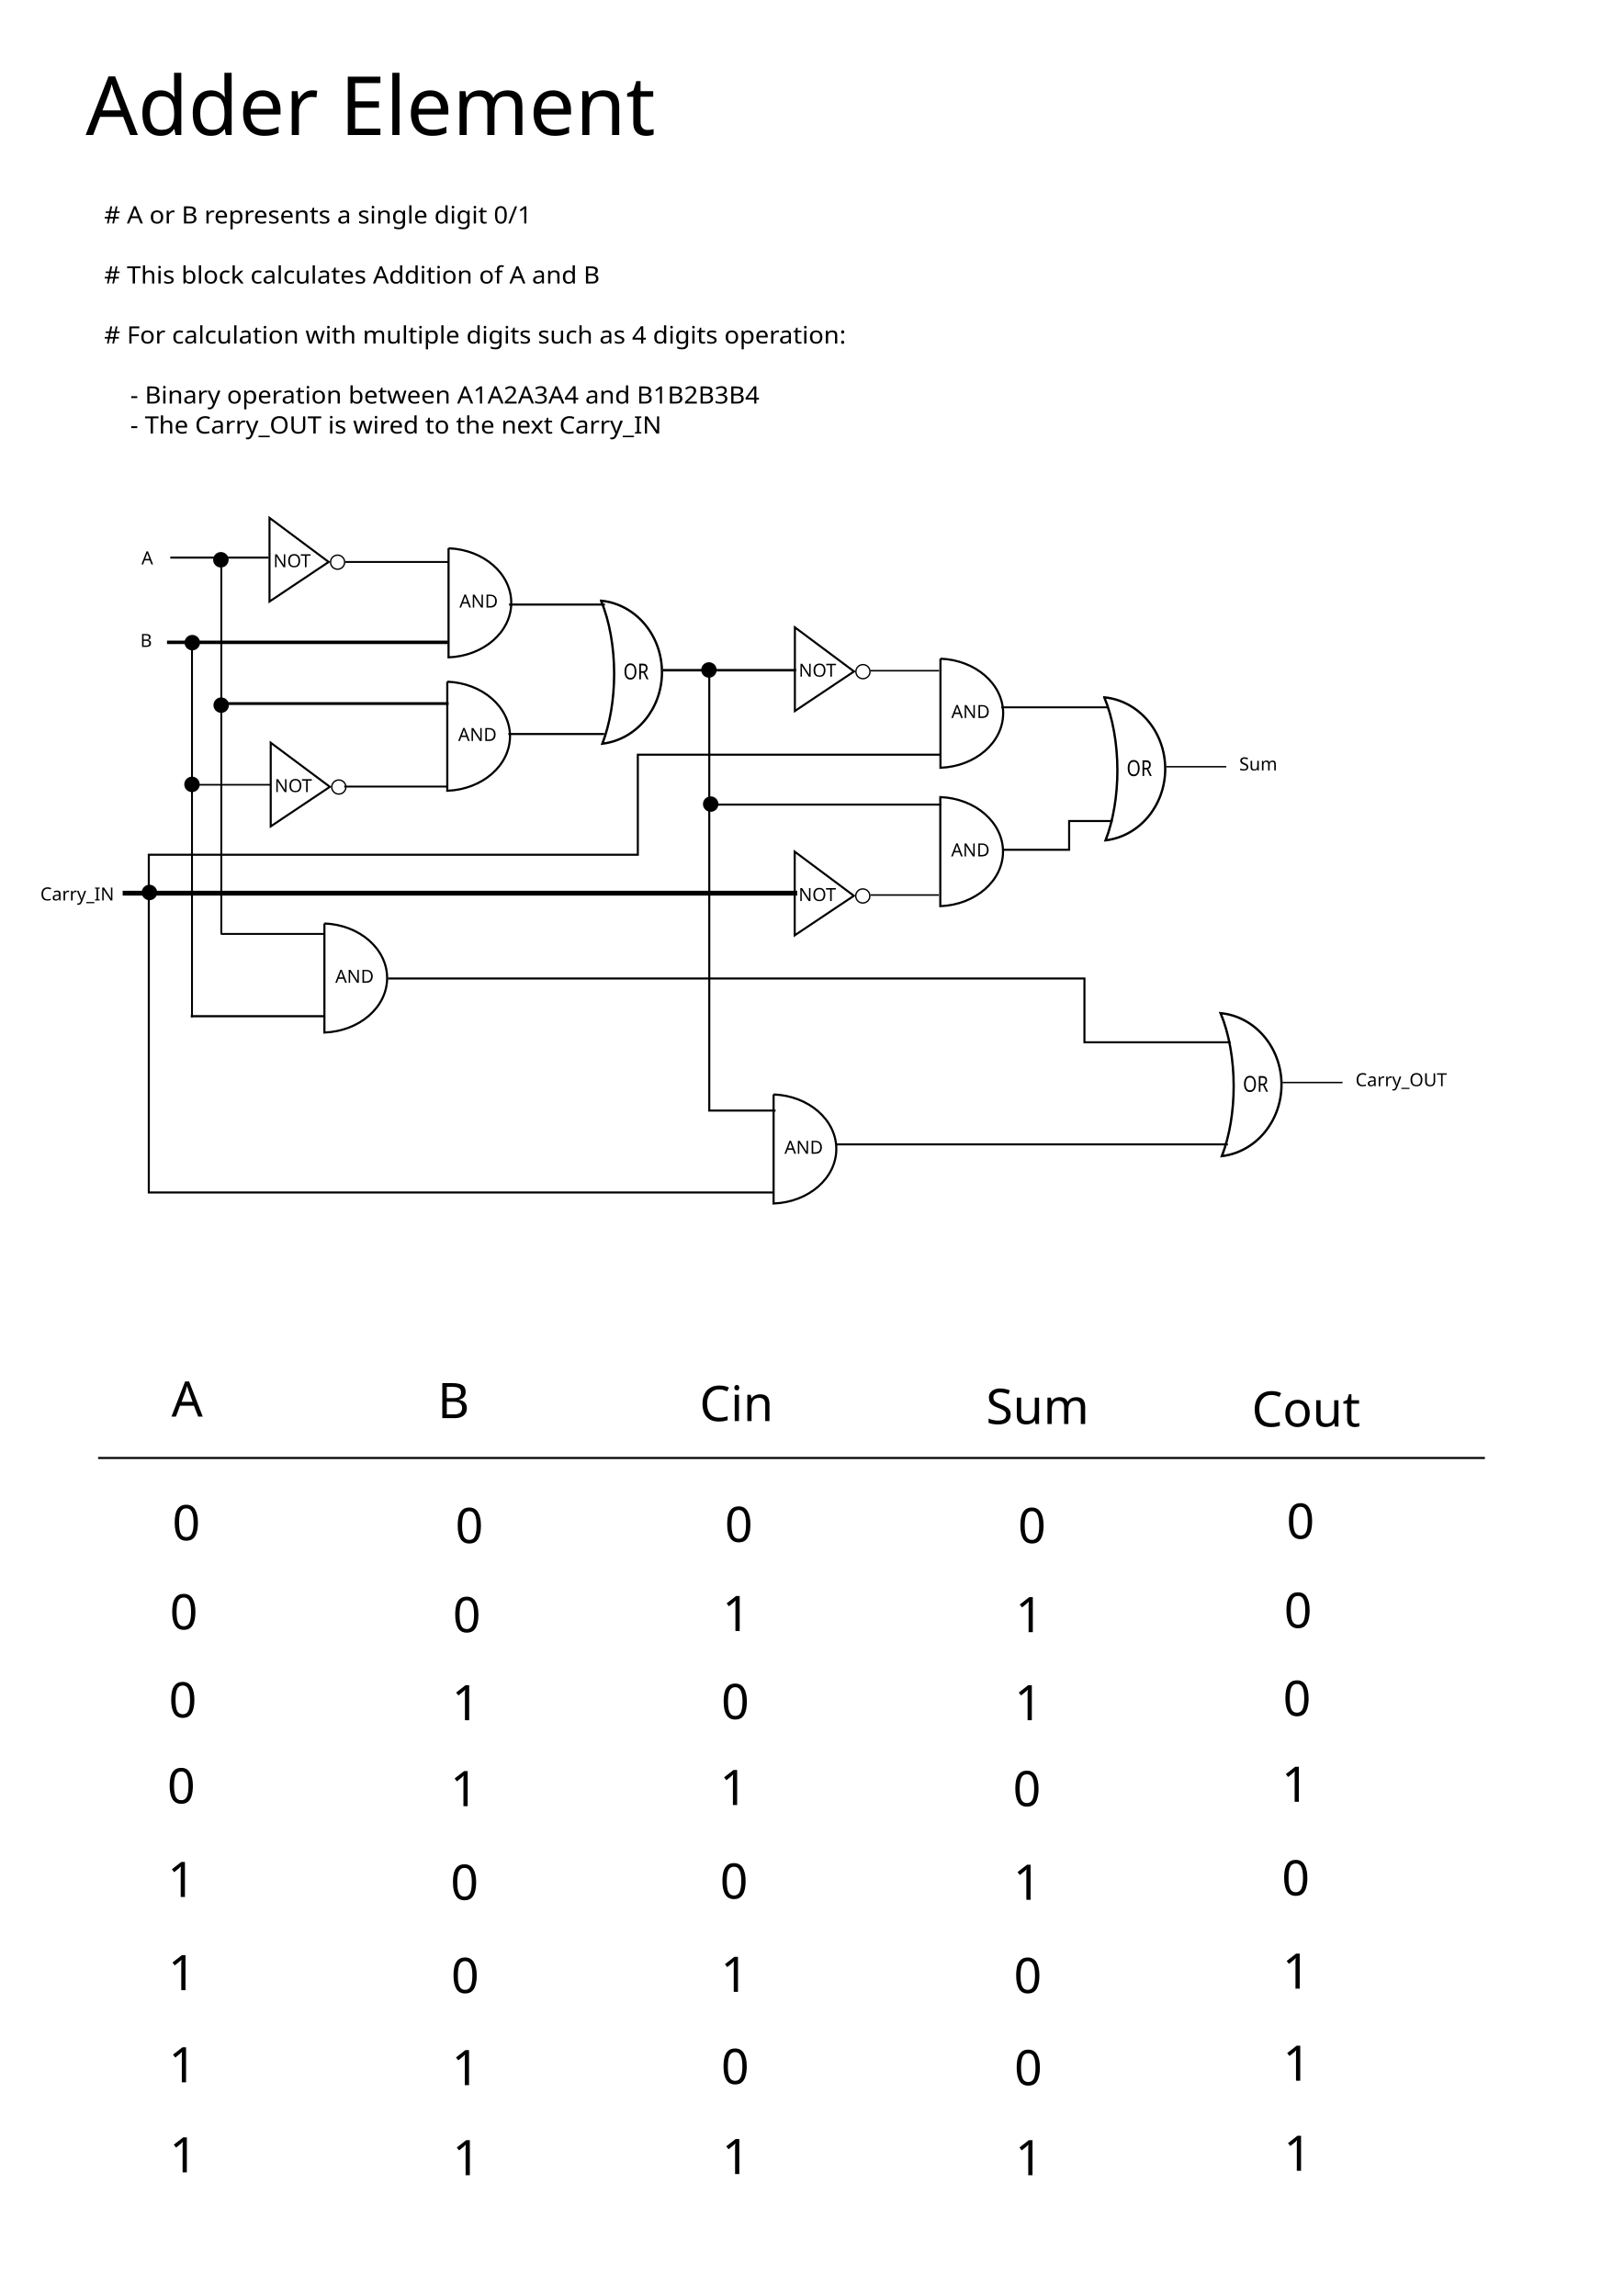
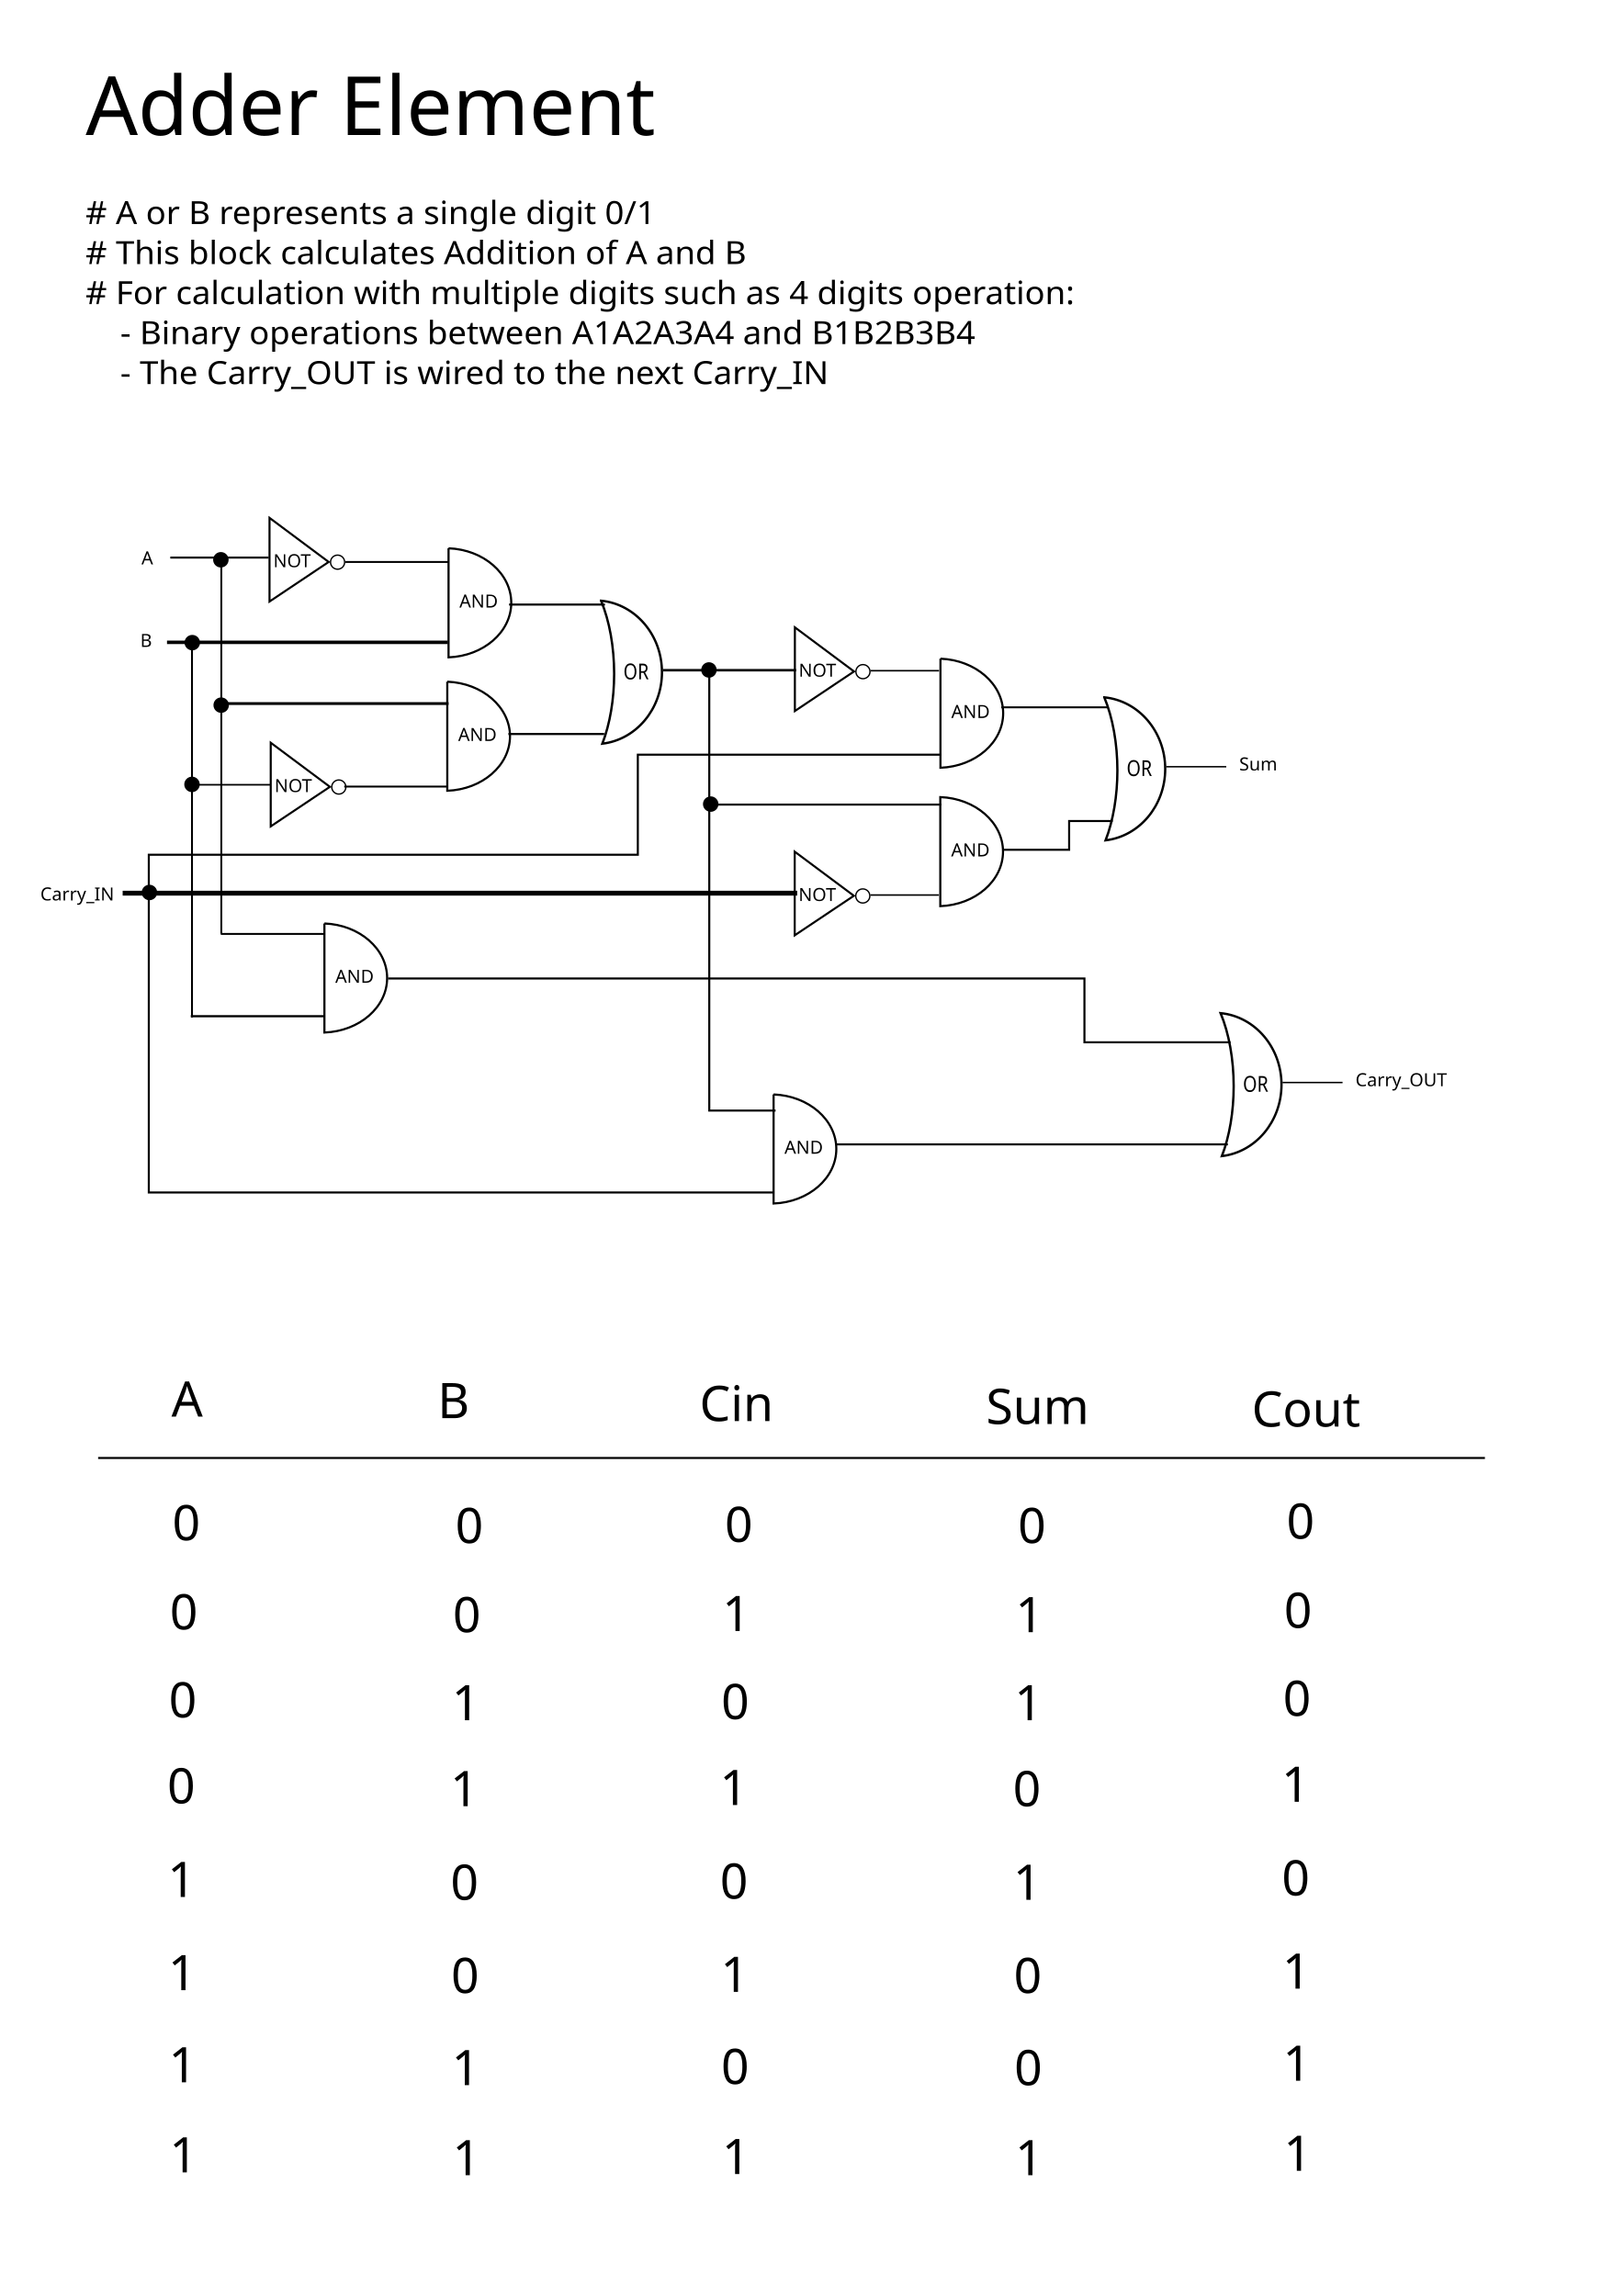
<svg xmlns="http://www.w3.org/2000/svg" width="210mm" height="297mm" viewBox="0 0 210 297" version="1.1" id="svg5">
  <defs id="defs2">
    </defs>
  <g id="layer1">
    <path style="fill:none;stroke:#000000;stroke-width:0.265px;stroke-linecap:butt;stroke-linejoin:miter;stroke-opacity:1" d="m 34.857,66.989 v 10.82 l 7.65,-5.116 z" id="path1261" />
    <ellipse style="fill:none;stroke:#000000;stroke-width:0.175;stroke-opacity:1" id="path1619" cx="43.661" cy="72.719" rx="0.912" ry="0.912" />
    <text xml:space="preserve" style="font-style:normal;font-weight:normal;font-size:2.346px;line-height:1.25;font-family:sans-serif;fill:#000000;fill-opacity:1;stroke:none;stroke-width:0.059" x="35.347" y="73.372" id="text6172">
      <tspan id="tspan6170" style="stroke-width:0.059" x="35.347" y="73.372">NOT</tspan>
    </text>
    <path id="path10740" style="fill:none;stroke:#000000;stroke-width:0.276;stroke-opacity:1" d="M 58.012,70.922 V 85.033 a 8.511,7.066 0 0 0 8.112,-7.053 8.511,7.066 0 0 0 -8.112,-7.057 z" />
    <text xml:space="preserve" style="font-style:normal;font-weight:normal;font-size:2.346px;line-height:1.25;font-family:sans-serif;fill:#000000;fill-opacity:1;stroke:none;stroke-width:0.059" x="59.416" y="78.595" id="text6172-3">
      <tspan id="tspan6170-6" style="stroke-width:0.059" x="59.416" y="78.595">AND</tspan>
    </text>
    <path id="path17925" style="fill:none;stroke:#000000;stroke-width:0.3;stroke-opacity:1" d="m 77.738,77.706 a 6.897,14.419 0 0 1 1.692,9.459 6.897,14.419 0 0 1 -1.525,9.035 8.662,9.299 0 0 0 7.71,-9.235 8.662,9.299 0 0 0 -7.877,-9.26 z" />
    <text xml:space="preserve" style="font-style:normal;font-weight:normal;font-size:2.579px;line-height:1.25;font-family:sans-serif;fill:#000000;fill-opacity:1;stroke:none;stroke-width:0.064" x="88.642" y="79.926" id="text6172-3-7" transform="scale(0.9095465,1.099449)">
      <tspan id="tspan6170-6-5" style="stroke-width:0.064" x="88.642" y="79.926">OR</tspan>
    </text>
    <text xml:space="preserve" style="font-style:normal;font-weight:normal;font-size:2.346px;line-height:1.25;font-family:sans-serif;fill:#000000;fill-opacity:1;stroke:none;stroke-width:0.059" x="18.298" y="73.005" id="text6172-5">
      <tspan id="tspan6170-62" style="stroke-width:0.059" x="18.298" y="73.005">A</tspan>
    </text>
    <text xml:space="preserve" style="font-style:normal;font-weight:normal;font-size:2.346px;line-height:1.25;font-family:sans-serif;fill:#000000;fill-opacity:1;stroke:none;stroke-width:0.059" x="18.136" y="83.678" id="text6172-5-9">
      <tspan id="tspan6170-62-1" style="stroke-width:0.059" x="18.136" y="83.678">B</tspan>
    </text>
    <text xml:space="preserve" style="font-style:normal;font-weight:normal;font-size:2.346px;line-height:1.25;font-family:sans-serif;fill:#000000;fill-opacity:1;stroke:none;stroke-width:0.059" x="5.22" y="116.478" id="text6172-5-9-2">
      <tspan style="stroke-width:0.059" x="5.22" y="116.478" id="tspan30653">Carry_IN</tspan>
    </text>
    <path style="fill:none;stroke:#000000;stroke-width:0.265px;stroke-linecap:butt;stroke-linejoin:miter;stroke-opacity:1" d="M 22.024,72.127 H 34.748" id="path46907" />
    <path id="path10740-3" style="fill:none;stroke:#000000;stroke-width:0.276;stroke-opacity:1" d="m 57.849,88.18 v 14.111 a 8.511,7.066 0 0 0 8.112,-7.053 8.511,7.066 0 0 0 -8.112,-7.057 z" />
    <text xml:space="preserve" style="font-style:normal;font-weight:normal;font-size:2.346px;line-height:1.25;font-family:sans-serif;fill:#000000;fill-opacity:1;stroke:none;stroke-width:0.059" x="59.254" y="95.853" id="text6172-3-6">
      <tspan id="tspan6170-6-0" style="stroke-width:0.059" x="59.254" y="95.853">AND</tspan>
    </text>
    <path style="fill:none;stroke:#000000;stroke-width:0.265px;stroke-linecap:butt;stroke-linejoin:miter;stroke-opacity:1" d="m 102.805,81.152 v 10.82 l 7.65,-5.116 z" id="path1261-6" />
    <ellipse style="fill:none;stroke:#000000;stroke-width:0.175;stroke-opacity:1" id="path1619-2" cx="111.609" cy="86.882" rx="0.912" ry="0.912" />
    <text xml:space="preserve" style="font-style:normal;font-weight:normal;font-size:2.346px;line-height:1.25;font-family:sans-serif;fill:#000000;fill-opacity:1;stroke:none;stroke-width:0.059" x="103.295" y="87.535" id="text6172-6">
      <tspan id="tspan6170-1" style="stroke-width:0.059" x="103.295" y="87.535">NOT</tspan>
    </text>
    <path id="path10740-8" style="fill:none;stroke:#000000;stroke-width:0.276;stroke-opacity:1" d="m 121.632,85.204 v 14.111 a 8.511,7.066 0 0 0 8.112,-7.053 8.511,7.066 0 0 0 -8.112,-7.057 z" />
    <text xml:space="preserve" style="font-style:normal;font-weight:normal;font-size:2.346px;line-height:1.25;font-family:sans-serif;fill:#000000;fill-opacity:1;stroke:none;stroke-width:0.059" x="123.036" y="92.877" id="text6172-3-79">
      <tspan id="tspan6170-6-2" style="stroke-width:0.059" x="123.036" y="92.877">AND</tspan>
    </text>
    <path id="path17925-0" style="fill:none;stroke:#000000;stroke-width:0.3;stroke-opacity:1" d="m 142.825,90.206 a 6.897,14.419 0 0 1 1.692,9.459 6.897,14.419 0 0 1 -1.525,9.035 8.662,9.299 0 0 0 7.71,-9.235 8.662,9.299 0 0 0 -7.877,-9.26 z" />
    <text xml:space="preserve" style="font-style:normal;font-weight:normal;font-size:2.579px;line-height:1.25;font-family:sans-serif;fill:#000000;fill-opacity:1;stroke:none;stroke-width:0.064" x="160.2" y="91.296" id="text6172-3-7-2" transform="scale(0.9095465,1.099449)">
      <tspan id="tspan6170-6-5-3" style="stroke-width:0.064" x="160.2" y="91.296">OR</tspan>
    </text>
    <path style="fill:none;stroke:#000000;stroke-width:0.245px;stroke-linecap:butt;stroke-linejoin:miter;stroke-opacity:1" d="M 44.671,72.693 H 58.058" id="path47199" />
    <path style="fill:none;stroke:#000000;stroke-width:0.447px;stroke-linecap:butt;stroke-linejoin:miter;stroke-opacity:1" d="M 21.6,83.089 H 57.921" id="path46907-9" />
    <path style="fill:none;stroke:#000000;stroke-width:0.27px;stroke-linecap:butt;stroke-linejoin:miter;stroke-opacity:1" d="M 65.841,78.204 H 78.24" id="path47540" />
    <path style="fill:none;stroke:#000000;stroke-width:0.27px;stroke-linecap:butt;stroke-linejoin:miter;stroke-opacity:1" d="M 65.749,94.949 H 78.148" id="path47540-2" />
    <path style="fill:none;stroke:#000000;stroke-width:0.319px;stroke-linecap:butt;stroke-linejoin:miter;stroke-opacity:1" d="M 85.752,86.695 H 102.96" id="path47540-28" />
    <path style="fill:none;stroke:#000000;stroke-width:0.2px;stroke-linecap:butt;stroke-linejoin:miter;stroke-opacity:1" d="m 112.593,86.76 h 8.863" id="path47199-9" />
    <path style="fill:none;stroke:#000000;stroke-width:0.249px;stroke-linecap:butt;stroke-linejoin:miter;stroke-opacity:1" d="m 129.502,91.496 h 13.827" id="path47199-9-7" />
    <path style="fill:none;stroke:#000000;stroke-width:0.187px;stroke-linecap:butt;stroke-linejoin:miter;stroke-opacity:1" d="m 150.829,99.181 h 7.77" id="path47199-9-7-3" />
    <text xml:space="preserve" style="font-style:normal;font-weight:normal;font-size:2.346px;line-height:1.25;font-family:sans-serif;fill:#000000;fill-opacity:1;stroke:none;stroke-width:0.059" x="160.271" y="99.66" id="text6172-5-6">
      <tspan id="tspan6170-62-12" style="stroke-width:0.059" x="160.271" y="99.66">Sum</tspan>
    </text>
    <path style="fill:none;stroke:#000000;stroke-width:0.265px;stroke-linecap:butt;stroke-linejoin:miter;stroke-opacity:1" d="m 35.014,96.076 v 10.82 l 7.65,-5.116 z" id="path1261-9" />
    <ellipse style="fill:none;stroke:#000000;stroke-width:0.175;stroke-opacity:1" id="path1619-31" cx="43.818" cy="101.806" rx="0.912" ry="0.912" />
    <text xml:space="preserve" style="font-style:normal;font-weight:normal;font-size:2.346px;line-height:1.25;font-family:sans-serif;fill:#000000;fill-opacity:1;stroke:none;stroke-width:0.059" x="35.504" y="102.459" id="text6172-9">
      <tspan id="tspan6170-4" style="stroke-width:0.059" x="35.504" y="102.459">NOT</tspan>
    </text>
    <path style="fill:none;stroke:#000000;stroke-width:0.245px;stroke-linecap:butt;stroke-linejoin:miter;stroke-opacity:1" d="M 44.521,101.748 H 57.908" id="path47199-7" />
    <path style="fill:none;stroke:#000000;stroke-width:0.246px;stroke-linecap:butt;stroke-linejoin:miter;stroke-opacity:1" d="M 28.624,72.272 V 120.77" id="path51457" />
    <path style="fill:none;stroke:#000000;stroke-width:0.246px;stroke-linecap:butt;stroke-linejoin:miter;stroke-opacity:1" d="m 24.832,83.119 v 48.498" id="path51457-8" />
    <path id="path10740-4" style="fill:none;stroke:#000000;stroke-width:0.276;stroke-opacity:1" d="m 41.958,119.455 v 14.111 a 8.511,7.066 0 0 0 8.112,-7.053 8.511,7.066 0 0 0 -8.112,-7.057 z" />
    <text xml:space="preserve" style="font-style:normal;font-weight:normal;font-size:2.346px;line-height:1.25;font-family:sans-serif;fill:#000000;fill-opacity:1;stroke:none;stroke-width:0.059" x="43.362" y="127.128" id="text6172-3-5">
      <tspan id="tspan6170-6-03" style="stroke-width:0.059" x="43.362" y="127.128">AND</tspan>
    </text>
    <path style="fill:none;stroke:#000000;stroke-width:0.245px;stroke-linecap:butt;stroke-linejoin:miter;stroke-opacity:1" d="M 28.554,120.807 H 41.941" id="path47199-6" />
    <path style="fill:none;stroke:#000000;stroke-width:0.281px;stroke-linecap:butt;stroke-linejoin:miter;stroke-opacity:1" d="M 24.672,131.452 H 41.876" id="path47199-6-1" />
    <path style="fill:none;stroke:#000000;stroke-width:0.214px;stroke-linecap:butt;stroke-linejoin:miter;stroke-opacity:1" d="M 24.808,101.513 H 34.996" id="path47199-6-0" />
    <path style="fill:none;stroke:#000000;stroke-width:0.265px;stroke-linecap:butt;stroke-linejoin:miter;stroke-opacity:1" d="m 102.784,110.168 v 10.82 l 7.65,-5.116 z" id="path1261-6-6" />
    <ellipse style="fill:none;stroke:#000000;stroke-width:0.175;stroke-opacity:1" id="path1619-2-3" cx="111.588" cy="115.897" rx="0.912" ry="0.912" />
    <text xml:space="preserve" style="font-style:normal;font-weight:normal;font-size:2.346px;line-height:1.25;font-family:sans-serif;fill:#000000;fill-opacity:1;stroke:none;stroke-width:0.059" x="103.275" y="116.551" id="text6172-6-2">
      <tspan id="tspan6170-1-0" style="stroke-width:0.059" x="103.275" y="116.551">NOT</tspan>
    </text>
    <path id="path10740-8-6" style="fill:none;stroke:#000000;stroke-width:0.276;stroke-opacity:1" d="m 121.612,103.107 v 14.111 a 8.511,7.066 0 0 0 8.112,-7.053 8.511,7.066 0 0 0 -8.112,-7.058 z" />
    <text xml:space="preserve" style="font-style:normal;font-weight:normal;font-size:2.346px;line-height:1.25;font-family:sans-serif;fill:#000000;fill-opacity:1;stroke:none;stroke-width:0.059" x="123.016" y="110.78" id="text6172-3-79-1">
      <tspan id="tspan6170-6-2-5" style="stroke-width:0.059" x="123.016" y="110.78">AND</tspan>
    </text>
    <path style="fill:none;stroke:#000000;stroke-width:0.2px;stroke-linecap:butt;stroke-linejoin:miter;stroke-opacity:1" d="m 112.572,115.776 h 8.863" id="path47199-9-5" />
    <path style="fill:none;stroke:#000000;stroke-width:0.627px;stroke-linecap:butt;stroke-linejoin:miter;stroke-opacity:1" d="M 15.864,115.537 H 103.101" id="path47199-4" />
    <path style="fill:none;stroke:#000000;stroke-width:0.265px;stroke-linecap:butt;stroke-linejoin:miter;stroke-opacity:1" d="M 91.733,86.701 V 104.078 H 121.736" id="path51799" />
    <path style="fill:none;stroke:#000000;stroke-width:0.265px;stroke-linecap:butt;stroke-linejoin:miter;stroke-opacity:1" d="m 91.733,104.078 v 39.581 h 8.574" id="path51914" />
    <path id="path10740-8-6-7" style="fill:none;stroke:#000000;stroke-width:0.276;stroke-opacity:1" d="m 100.052,141.571 v 14.111 a 8.511,7.066 0 0 0 8.112,-7.053 8.511,7.066 0 0 0 -8.112,-7.057 z" />
    <text xml:space="preserve" style="font-style:normal;font-weight:normal;font-size:2.346px;line-height:1.25;font-family:sans-serif;fill:#000000;fill-opacity:1;stroke:none;stroke-width:0.059" x="101.456" y="149.243" id="text6172-3-79-1-6">
      <tspan id="tspan6170-6-2-5-5" style="stroke-width:0.059" x="101.456" y="149.243">AND</tspan>
    </text>
    <path style="fill:none;stroke:#000000;stroke-width:0.265px;stroke-linecap:butt;stroke-linejoin:miter;stroke-opacity:1" d="m 19.245,115.597 v -5.032 h 63.248 V 97.622 h 39.261" id="path52061" />
    <path style="fill:none;stroke:#000000;stroke-width:0.265px;stroke-linecap:butt;stroke-linejoin:miter;stroke-opacity:1" d="m 19.245,115.597 v 38.657 h 80.844" id="path52063" />
    <path id="path17925-0-6" style="fill:none;stroke:#000000;stroke-width:0.3;stroke-opacity:1" d="m 157.864,131.054 a 6.897,14.419 0 0 1 1.692,9.46 6.897,14.419 0 0 1 -1.525,9.035 8.662,9.299 0 0 0 7.71,-9.235 8.662,9.299 0 0 0 -7.877,-9.26 z" />
    <text xml:space="preserve" style="font-style:normal;font-weight:normal;font-size:2.579px;line-height:1.25;font-family:sans-serif;fill:#000000;fill-opacity:1;stroke:none;stroke-width:0.064" x="176.736" y="128.448" id="text6172-3-7-2-9" transform="scale(0.9095465,1.099449)">
      <tspan id="tspan6170-6-5-3-3" style="stroke-width:0.064" x="176.736" y="128.448">OR</tspan>
    </text>
    <path style="fill:none;stroke:#000000;stroke-width:0.187px;stroke-linecap:butt;stroke-linejoin:miter;stroke-opacity:1" d="m 165.869,140.029 h 7.77" id="path47199-9-7-3-7" />
    <text xml:space="preserve" style="font-style:normal;font-weight:normal;font-size:2.346px;line-height:1.25;font-family:sans-serif;fill:#000000;fill-opacity:1;stroke:none;stroke-width:0.059" x="175.311" y="140.507" id="text6172-5-6-4">
      <tspan id="tspan6170-62-12-5" style="stroke-width:0.059" x="175.311" y="140.507">Carry_OUT</tspan>
    </text>
    <path style="fill:none;stroke:#000000;stroke-width:0.265px;stroke-linecap:butt;stroke-linejoin:miter;stroke-opacity:1" d="m 50.191,126.573 h 90.064 v 8.253 h 18.893" id="path52225" />
    <path style="fill:none;stroke:#000000;stroke-width:0.266px;stroke-linecap:butt;stroke-linejoin:miter;stroke-opacity:1" d="m 108.143,148.031 h 50.661" id="path52227" />
    <path style="fill:none;stroke:#000000;stroke-width:0.265px;stroke-linecap:butt;stroke-linejoin:miter;stroke-opacity:1" d="m 129.711,109.923 h 8.565 v -3.719 h 5.638" id="path57006" />
    <ellipse style="fill:#000000;stroke:#000000;stroke-width:0.175;stroke-opacity:1" id="path1619-3-2" cx="28.566" cy="72.41" rx="0.912" ry="0.912" />
    <ellipse style="fill:#000000;stroke:#000000;stroke-width:0.175;stroke-opacity:1" id="path1619-3-5" cx="24.868" cy="83.128" rx="0.912" ry="0.912" />
    <ellipse style="fill:#000000;stroke:#000000;stroke-width:0.175;stroke-opacity:1" id="path1619-3-4" cx="19.327" cy="115.447" rx="0.912" ry="0.912" />
    <path style="fill:none;stroke:#000000;stroke-width:0.365px;stroke-linecap:butt;stroke-linejoin:miter;stroke-opacity:1" d="M 28.424,91.009 H 58.02" id="path47199-74" />
    <ellipse style="fill:#000000;stroke:#000000;stroke-width:0.175;stroke-opacity:1" id="path1619-3-2-4" cx="28.607" cy="91.214" rx="0.912" ry="0.912" />
    <ellipse style="fill:#000000;stroke:#000000;stroke-width:0.175;stroke-opacity:1" id="path1619-3-2-3" cx="24.832" cy="101.466" rx="0.912" ry="0.912" />
    <ellipse style="fill:#000000;stroke:#000000;stroke-width:0.175;stroke-opacity:1" id="path1619-3-0" cx="91.689" cy="86.664" rx="0.912" ry="0.912" />
    <ellipse style="fill:#000000;stroke:#000000;stroke-width:0.175;stroke-opacity:1" id="path1619-3-7" cx="91.917" cy="104.014" rx="0.912" ry="0.912" />
    <text xml:space="preserve" style="font-style:normal;font-weight:normal;font-size:10.583px;line-height:1.25;font-family:sans-serif;fill:#000000;fill-opacity:1;stroke:none;stroke-width:0.265" x="11.08" y="17.464" id="text59942">
      <tspan id="tspan59940" style="stroke-width:0.265" x="11.08" y="17.464">Adder Element</tspan>
    </text>
-     <text xml:space="preserve" style="font-style:normal;font-weight:normal;font-size:3.175px;line-height:1.25;font-family:sans-serif;fill:#000000;fill-opacity:1;stroke:none;stroke-width:0.057" x="13.17" y="28.3" id="text6172-8" transform="scale(1.022455,0.978038)">
-       <tspan style="font-size:3.175px;stroke-width:0.057" x="13.17" y="29.557" id="tspan137896"># A or B represents a single digit 0/1</tspan>
-       <tspan style="font-size:3.175px;stroke-width:0.057" x="13.17" y="37.495" id="tspan83379"># This block calculates Addition of A and B</tspan>
-       <tspan style="font-size:3.175px;stroke-width:0.057" x="13.17" y="45.432" id="tspan124460"># For calculation with multiple digits such as 4 digits operation:</tspan>
-       <tspan style="font-size:3.175px;stroke-width:0.057" x="13.17" y="53.37" id="tspan113772">    - Binary operation between A1A2A3A4 and B1B2B3B4</tspan>
-       <tspan style="font-size:3.175px;stroke-width:0.057" x="13.17" y="57.338" id="tspan113776">    - The Carry_OUT is wired to the next Carry_IN </tspan>
+     <text xml:space="preserve" style="font-style:normal;font-weight:normal;font-size:4.233px;line-height:1.25;font-family:sans-serif;fill:#000000;fill-opacity:1;stroke:none;stroke-width:0.057" x="10.806" y="29.633" id="text6172-8" transform="scale(1.022455,0.978038)">
+       <tspan style="font-size:4.233px;stroke-width:0.057" x="10.806" y="29.633" id="tspan137896"># A or B represents a single digit 0/1</tspan>
+       <tspan style="font-size:4.233px;stroke-width:0.057" x="10.806" y="34.925" id="tspan83379"># This block calculates Addition of A and B</tspan>
+       <tspan style="font-size:4.233px;stroke-width:0.057" x="10.806" y="40.216" id="tspan124460"># For calculation with multiple digits such as 4 digits operation:</tspan>
+       <tspan style="font-size:4.233px;stroke-width:0.057" x="10.806" y="45.508" id="tspan113772">    - Binary operations between A1A2A3A4 and B1B2B3B4</tspan>
+       <tspan style="font-size:4.233px;stroke-width:0.057" x="10.806" y="50.8" id="tspan113776">    - The Carry_OUT is wired to the next Carry_IN </tspan>
    </text>
    <text xml:space="preserve" style="font-style:normal;font-weight:normal;font-size:6.34px;line-height:1.25;font-family:sans-serif;fill:#000000;fill-opacity:1;stroke:none;stroke-width:0.158" x="22.174" y="183.243" id="text6172-3-5-8">
      <tspan id="tspan6170-6-03-4" style="stroke-width:0.158" x="22.174" y="183.243">A</tspan>
    </text>
    <text xml:space="preserve" style="font-style:normal;font-weight:normal;font-size:6.34px;line-height:1.25;font-family:sans-serif;fill:#000000;fill-opacity:1;stroke:none;stroke-width:0.158" x="56.599" y="183.444" id="text6172-3-5-8-3">
      <tspan id="tspan6170-6-03-4-1" style="stroke-width:0.158" x="56.599" y="183.444">B</tspan>
    </text>
    <text xml:space="preserve" style="font-style:normal;font-weight:normal;font-size:6.34px;line-height:1.25;font-family:sans-serif;fill:#000000;fill-opacity:1;stroke:none;stroke-width:0.158" x="90.47" y="183.821" id="text6172-3-5-8-3-4">
      <tspan id="tspan6170-6-03-4-1-9" style="stroke-width:0.158" x="90.47" y="183.821">Cin</tspan>
    </text>
    <text xml:space="preserve" style="font-style:normal;font-weight:normal;font-size:6.34px;line-height:1.25;font-family:sans-serif;fill:#000000;fill-opacity:1;stroke:none;stroke-width:0.158" x="127.527" y="184.198" id="text6172-3-5-8-3-4-2">
      <tspan id="tspan6170-6-03-4-1-9-0" style="stroke-width:0.158" x="127.527" y="184.198">Sum</tspan>
    </text>
    <text xml:space="preserve" style="font-style:normal;font-weight:normal;font-size:6.34px;line-height:1.25;font-family:sans-serif;fill:#000000;fill-opacity:1;stroke:none;stroke-width:0.158" x="161.888" y="184.539" id="text6172-3-5-8-3-4-2-6">
      <tspan id="tspan6170-6-03-4-1-9-0-8" style="stroke-width:0.158" x="161.888" y="184.539">Cout</tspan>
    </text>
    <path style="fill:none;stroke:#000000;stroke-width:0.265px;stroke-linecap:butt;stroke-linejoin:miter;stroke-opacity:1" d="M 12.691,188.597 H 192.051" id="path153758" />
    <text xml:space="preserve" style="font-style:normal;font-weight:normal;font-size:6.34px;line-height:1.25;font-family:sans-serif;fill:#000000;fill-opacity:1;stroke:none;stroke-width:0.158" x="22.287" y="199.237" id="text6172-3-5-8-9">
      <tspan id="tspan6170-6-03-4-2" style="stroke-width:0.158" x="22.287" y="199.237">0</tspan>
    </text>
    <text xml:space="preserve" style="font-style:normal;font-weight:normal;font-size:6.34px;line-height:1.25;font-family:sans-serif;fill:#000000;fill-opacity:1;stroke:none;stroke-width:0.158" x="21.961" y="210.769" id="text6172-3-5-8-9-6">
      <tspan id="tspan6170-6-03-4-2-6" style="stroke-width:0.158" x="21.961" y="210.769">0</tspan>
    </text>
    <text xml:space="preserve" style="font-style:normal;font-weight:normal;font-size:6.34px;line-height:1.25;font-family:sans-serif;fill:#000000;fill-opacity:1;stroke:none;stroke-width:0.158" x="21.83" y="222.156" id="text6172-3-5-8-9-4">
      <tspan id="tspan6170-6-03-4-2-9" style="stroke-width:0.158" x="21.83" y="222.156">0</tspan>
    </text>
    <text xml:space="preserve" style="font-style:normal;font-weight:normal;font-size:6.34px;line-height:1.25;font-family:sans-serif;fill:#000000;fill-opacity:1;stroke:none;stroke-width:0.158" x="21.633" y="233.274" id="text6172-3-5-8-9-5">
      <tspan id="tspan6170-6-03-4-2-0" style="stroke-width:0.158" x="21.633" y="233.274">0</tspan>
    </text>
    <text xml:space="preserve" style="font-style:normal;font-weight:normal;font-size:6.34px;line-height:1.25;font-family:sans-serif;fill:#000000;fill-opacity:1;stroke:none;stroke-width:0.158" x="21.669" y="245.383" id="text6172-3-5-8-9-48">
      <tspan id="tspan6170-6-03-4-2-7" style="stroke-width:0.158" x="21.669" y="245.383">1</tspan>
    </text>
    <text xml:space="preserve" style="font-style:normal;font-weight:normal;font-size:6.34px;line-height:1.25;font-family:sans-serif;fill:#000000;fill-opacity:1;stroke:none;stroke-width:0.158" x="21.743" y="257.443" id="text6172-3-5-8-9-6-1">
      <tspan id="tspan6170-6-03-4-2-6-7" style="stroke-width:0.158" x="21.743" y="257.443">1</tspan>
    </text>
    <text xml:space="preserve" style="font-style:normal;font-weight:normal;font-size:6.34px;line-height:1.25;font-family:sans-serif;fill:#000000;fill-opacity:1;stroke:none;stroke-width:0.158" x="21.812" y="269.36" id="text6172-3-5-8-9-4-2">
      <tspan id="tspan6170-6-03-4-2-9-7" style="stroke-width:0.158" x="21.812" y="269.36">1</tspan>
    </text>
    <text xml:space="preserve" style="font-style:normal;font-weight:normal;font-size:6.34px;line-height:1.25;font-family:sans-serif;fill:#000000;fill-opacity:1;stroke:none;stroke-width:0.158" x="21.916" y="281.007" id="text6172-3-5-8-9-5-2">
      <tspan id="tspan6170-6-03-4-2-0-2" style="stroke-width:0.158" x="21.916" y="281.007">1</tspan>
    </text>
    <text xml:space="preserve" style="font-style:normal;font-weight:normal;font-size:6.34px;line-height:1.25;font-family:sans-serif;fill:#000000;fill-opacity:1;stroke:none;stroke-width:0.158" x="58.886" y="199.6" id="text6172-3-5-8-9-61">
      <tspan id="tspan6170-6-03-4-2-06" style="stroke-width:0.158" x="58.886" y="199.6">0</tspan>
    </text>
    <text xml:space="preserve" style="font-style:normal;font-weight:normal;font-size:6.34px;line-height:1.25;font-family:sans-serif;fill:#000000;fill-opacity:1;stroke:none;stroke-width:0.158" x="58.561" y="211.132" id="text6172-3-5-8-9-6-15">
      <tspan id="tspan6170-6-03-4-2-6-9" style="stroke-width:0.158" x="58.561" y="211.132">0</tspan>
    </text>
    <text xml:space="preserve" style="font-style:normal;font-weight:normal;font-size:6.34px;line-height:1.25;font-family:sans-serif;fill:#000000;fill-opacity:1;stroke:none;stroke-width:0.158" x="58.429" y="222.519" id="text6172-3-5-8-9-4-4">
      <tspan id="tspan6170-6-03-4-2-9-9" style="stroke-width:0.158" x="58.429" y="222.519">1</tspan>
    </text>
    <text xml:space="preserve" style="font-style:normal;font-weight:normal;font-size:6.34px;line-height:1.25;font-family:sans-serif;fill:#000000;fill-opacity:1;stroke:none;stroke-width:0.158" x="58.233" y="233.637" id="text6172-3-5-8-9-5-0">
      <tspan id="tspan6170-6-03-4-2-0-9" style="stroke-width:0.158" x="58.233" y="233.637">1</tspan>
    </text>
    <text xml:space="preserve" style="font-style:normal;font-weight:normal;font-size:6.34px;line-height:1.25;font-family:sans-serif;fill:#000000;fill-opacity:1;stroke:none;stroke-width:0.158" x="58.269" y="245.746" id="text6172-3-5-8-9-48-1">
      <tspan id="tspan6170-6-03-4-2-7-7" style="stroke-width:0.158" x="58.269" y="245.746">0</tspan>
    </text>
    <text xml:space="preserve" style="font-style:normal;font-weight:normal;font-size:6.34px;line-height:1.25;font-family:sans-serif;fill:#000000;fill-opacity:1;stroke:none;stroke-width:0.158" x="58.343" y="257.806" id="text6172-3-5-8-9-6-1-7">
      <tspan id="tspan6170-6-03-4-2-6-7-1" style="stroke-width:0.158" x="58.343" y="257.806">0</tspan>
    </text>
    <text xml:space="preserve" style="font-style:normal;font-weight:normal;font-size:6.34px;line-height:1.25;font-family:sans-serif;fill:#000000;fill-opacity:1;stroke:none;stroke-width:0.158" x="58.412" y="269.723" id="text6172-3-5-8-9-4-2-1">
      <tspan id="tspan6170-6-03-4-2-9-7-5" style="stroke-width:0.158" x="58.412" y="269.723">1</tspan>
    </text>
    <text xml:space="preserve" style="font-style:normal;font-weight:normal;font-size:6.34px;line-height:1.25;font-family:sans-serif;fill:#000000;fill-opacity:1;stroke:none;stroke-width:0.158" x="58.516" y="281.371" id="text6172-3-5-8-9-5-2-9">
      <tspan id="tspan6170-6-03-4-2-0-2-7" style="stroke-width:0.158" x="58.516" y="281.371">1</tspan>
    </text>
    <text xml:space="preserve" style="font-style:normal;font-weight:normal;font-size:6.34px;line-height:1.25;font-family:sans-serif;fill:#000000;fill-opacity:1;stroke:none;stroke-width:0.158" x="93.74" y="199.453" id="text6172-3-5-8-9-7">
      <tspan id="tspan6170-6-03-4-2-67" style="stroke-width:0.158" x="93.74" y="199.453">0</tspan>
    </text>
    <text xml:space="preserve" style="font-style:normal;font-weight:normal;font-size:6.34px;line-height:1.25;font-family:sans-serif;fill:#000000;fill-opacity:1;stroke:none;stroke-width:0.158" x="93.414" y="210.985" id="text6172-3-5-8-9-6-3">
      <tspan id="tspan6170-6-03-4-2-6-6" style="stroke-width:0.158" x="93.414" y="210.985">1</tspan>
    </text>
    <text xml:space="preserve" style="font-style:normal;font-weight:normal;font-size:6.34px;line-height:1.25;font-family:sans-serif;fill:#000000;fill-opacity:1;stroke:none;stroke-width:0.158" x="93.283" y="222.371" id="text6172-3-5-8-9-4-5">
      <tspan id="tspan6170-6-03-4-2-9-6" style="stroke-width:0.158" x="93.283" y="222.371">0</tspan>
    </text>
    <text xml:space="preserve" style="font-style:normal;font-weight:normal;font-size:6.34px;line-height:1.25;font-family:sans-serif;fill:#000000;fill-opacity:1;stroke:none;stroke-width:0.158" x="93.086" y="233.49" id="text6172-3-5-8-9-5-3">
      <tspan id="tspan6170-6-03-4-2-0-94" style="stroke-width:0.158" x="93.086" y="233.49">1</tspan>
    </text>
    <text xml:space="preserve" style="font-style:normal;font-weight:normal;font-size:6.34px;line-height:1.25;font-family:sans-serif;fill:#000000;fill-opacity:1;stroke:none;stroke-width:0.158" x="93.122" y="245.598" id="text6172-3-5-8-9-48-8">
      <tspan id="tspan6170-6-03-4-2-7-1" style="stroke-width:0.158" x="93.122" y="245.598">0</tspan>
    </text>
    <text xml:space="preserve" style="font-style:normal;font-weight:normal;font-size:6.34px;line-height:1.25;font-family:sans-serif;fill:#000000;fill-opacity:1;stroke:none;stroke-width:0.158" x="93.196" y="257.659" id="text6172-3-5-8-9-6-1-2">
      <tspan id="tspan6170-6-03-4-2-6-7-9" style="stroke-width:0.158" x="93.196" y="257.659">1</tspan>
    </text>
    <text xml:space="preserve" style="font-style:normal;font-weight:normal;font-size:6.34px;line-height:1.25;font-family:sans-serif;fill:#000000;fill-opacity:1;stroke:none;stroke-width:0.158" x="93.265" y="269.575" id="text6172-3-5-8-9-4-2-3">
      <tspan id="tspan6170-6-03-4-2-9-7-9" style="stroke-width:0.158" x="93.265" y="269.575">0</tspan>
    </text>
    <text xml:space="preserve" style="font-style:normal;font-weight:normal;font-size:6.34px;line-height:1.25;font-family:sans-serif;fill:#000000;fill-opacity:1;stroke:none;stroke-width:0.158" x="93.369" y="281.223" id="text6172-3-5-8-9-5-2-0">
      <tspan id="tspan6170-6-03-4-2-0-2-8" style="stroke-width:0.158" x="93.369" y="281.223">1</tspan>
    </text>
    <text xml:space="preserve" style="font-style:normal;font-weight:normal;font-size:6.34px;line-height:1.25;font-family:sans-serif;fill:#000000;fill-opacity:1;stroke:none;stroke-width:0.158" x="131.656" y="199.603" id="text6172-3-5-8-9-8">
      <tspan id="tspan6170-6-03-4-2-5" style="stroke-width:0.158" x="131.656" y="199.603">0</tspan>
    </text>
    <text xml:space="preserve" style="font-style:normal;font-weight:normal;font-size:6.34px;line-height:1.25;font-family:sans-serif;fill:#000000;fill-opacity:1;stroke:none;stroke-width:0.158" x="131.33" y="211.134" id="text6172-3-5-8-9-6-0">
      <tspan id="tspan6170-6-03-4-2-6-96" style="stroke-width:0.158" x="131.33" y="211.134">1</tspan>
    </text>
    <text xml:space="preserve" style="font-style:normal;font-weight:normal;font-size:6.34px;line-height:1.25;font-family:sans-serif;fill:#000000;fill-opacity:1;stroke:none;stroke-width:0.158" x="131.199" y="222.521" id="text6172-3-5-8-9-4-3">
      <tspan id="tspan6170-6-03-4-2-9-8" style="stroke-width:0.158" x="131.199" y="222.521">1</tspan>
    </text>
    <text xml:space="preserve" style="font-style:normal;font-weight:normal;font-size:6.34px;line-height:1.25;font-family:sans-serif;fill:#000000;fill-opacity:1;stroke:none;stroke-width:0.158" x="131.002" y="233.639" id="text6172-3-5-8-9-5-5">
      <tspan id="tspan6170-6-03-4-2-0-6" style="stroke-width:0.158" x="131.002" y="233.639">0</tspan>
    </text>
    <text xml:space="preserve" style="font-style:normal;font-weight:normal;font-size:6.34px;line-height:1.25;font-family:sans-serif;fill:#000000;fill-opacity:1;stroke:none;stroke-width:0.158" x="131.038" y="245.748" id="text6172-3-5-8-9-48-11">
      <tspan id="tspan6170-6-03-4-2-7-5" style="stroke-width:0.158" x="131.038" y="245.748">1</tspan>
    </text>
    <text xml:space="preserve" style="font-style:normal;font-weight:normal;font-size:6.34px;line-height:1.25;font-family:sans-serif;fill:#000000;fill-opacity:1;stroke:none;stroke-width:0.158" x="131.112" y="257.809" id="text6172-3-5-8-9-6-1-9">
      <tspan id="tspan6170-6-03-4-2-6-7-8" style="stroke-width:0.158" x="131.112" y="257.809">0</tspan>
    </text>
    <text xml:space="preserve" style="font-style:normal;font-weight:normal;font-size:6.34px;line-height:1.25;font-family:sans-serif;fill:#000000;fill-opacity:1;stroke:none;stroke-width:0.158" x="131.181" y="269.725" id="text6172-3-5-8-9-4-2-4">
      <tspan id="tspan6170-6-03-4-2-9-7-8" style="stroke-width:0.158" x="131.181" y="269.725">0</tspan>
    </text>
    <text xml:space="preserve" style="font-style:normal;font-weight:normal;font-size:6.34px;line-height:1.25;font-family:sans-serif;fill:#000000;fill-opacity:1;stroke:none;stroke-width:0.158" x="131.285" y="281.373" id="text6172-3-5-8-9-5-2-1">
      <tspan id="tspan6170-6-03-4-2-0-2-0" style="stroke-width:0.158" x="131.285" y="281.373">1</tspan>
    </text>
    <text xml:space="preserve" style="font-style:normal;font-weight:normal;font-size:6.34px;line-height:1.25;font-family:sans-serif;fill:#000000;fill-opacity:1;stroke:none;stroke-width:0.158" x="166.391" y="199.036" id="text6172-3-5-8-9-3">
      <tspan id="tspan6170-6-03-4-2-04" style="stroke-width:0.158" x="166.391" y="199.036">0</tspan>
    </text>
    <text xml:space="preserve" style="font-style:normal;font-weight:normal;font-size:6.34px;line-height:1.25;font-family:sans-serif;fill:#000000;fill-opacity:1;stroke:none;stroke-width:0.158" x="166.065" y="210.567" id="text6172-3-5-8-9-6-4">
      <tspan id="tspan6170-6-03-4-2-6-4" style="stroke-width:0.158" x="166.065" y="210.567">0</tspan>
    </text>
    <text xml:space="preserve" style="font-style:normal;font-weight:normal;font-size:6.34px;line-height:1.25;font-family:sans-serif;fill:#000000;fill-opacity:1;stroke:none;stroke-width:0.158" x="165.934" y="221.954" id="text6172-3-5-8-9-4-47">
      <tspan id="tspan6170-6-03-4-2-9-63" style="stroke-width:0.158" x="165.934" y="221.954">0</tspan>
    </text>
    <text xml:space="preserve" style="font-style:normal;font-weight:normal;font-size:6.34px;line-height:1.25;font-family:sans-serif;fill:#000000;fill-opacity:1;stroke:none;stroke-width:0.158" x="165.737" y="233.072" id="text6172-3-5-8-9-5-1">
      <tspan id="tspan6170-6-03-4-2-0-7" style="stroke-width:0.158" x="165.737" y="233.072">1</tspan>
    </text>
    <text xml:space="preserve" style="font-style:normal;font-weight:normal;font-size:6.34px;line-height:1.25;font-family:sans-serif;fill:#000000;fill-opacity:1;stroke:none;stroke-width:0.158" x="165.773" y="245.181" id="text6172-3-5-8-9-48-5">
      <tspan id="tspan6170-6-03-4-2-7-9" style="stroke-width:0.158" x="165.773" y="245.181">0</tspan>
    </text>
    <text xml:space="preserve" style="font-style:normal;font-weight:normal;font-size:6.34px;line-height:1.25;font-family:sans-serif;fill:#000000;fill-opacity:1;stroke:none;stroke-width:0.158" x="165.847" y="257.242" id="text6172-3-5-8-9-6-1-6">
      <tspan id="tspan6170-6-03-4-2-6-7-2" style="stroke-width:0.158" x="165.847" y="257.242">1</tspan>
    </text>
    <text xml:space="preserve" style="font-style:normal;font-weight:normal;font-size:6.34px;line-height:1.25;font-family:sans-serif;fill:#000000;fill-opacity:1;stroke:none;stroke-width:0.158" x="165.916" y="269.158" id="text6172-3-5-8-9-4-2-17">
      <tspan id="tspan6170-6-03-4-2-9-7-85" style="stroke-width:0.158" x="165.916" y="269.158">1</tspan>
    </text>
    <text xml:space="preserve" style="font-style:normal;font-weight:normal;font-size:6.34px;line-height:1.25;font-family:sans-serif;fill:#000000;fill-opacity:1;stroke:none;stroke-width:0.158" x="166.02" y="280.805" id="text6172-3-5-8-9-5-2-7">
      <tspan id="tspan6170-6-03-4-2-0-2-4" style="stroke-width:0.158" x="166.02" y="280.805">1</tspan>
    </text>
  </g>
</svg>
